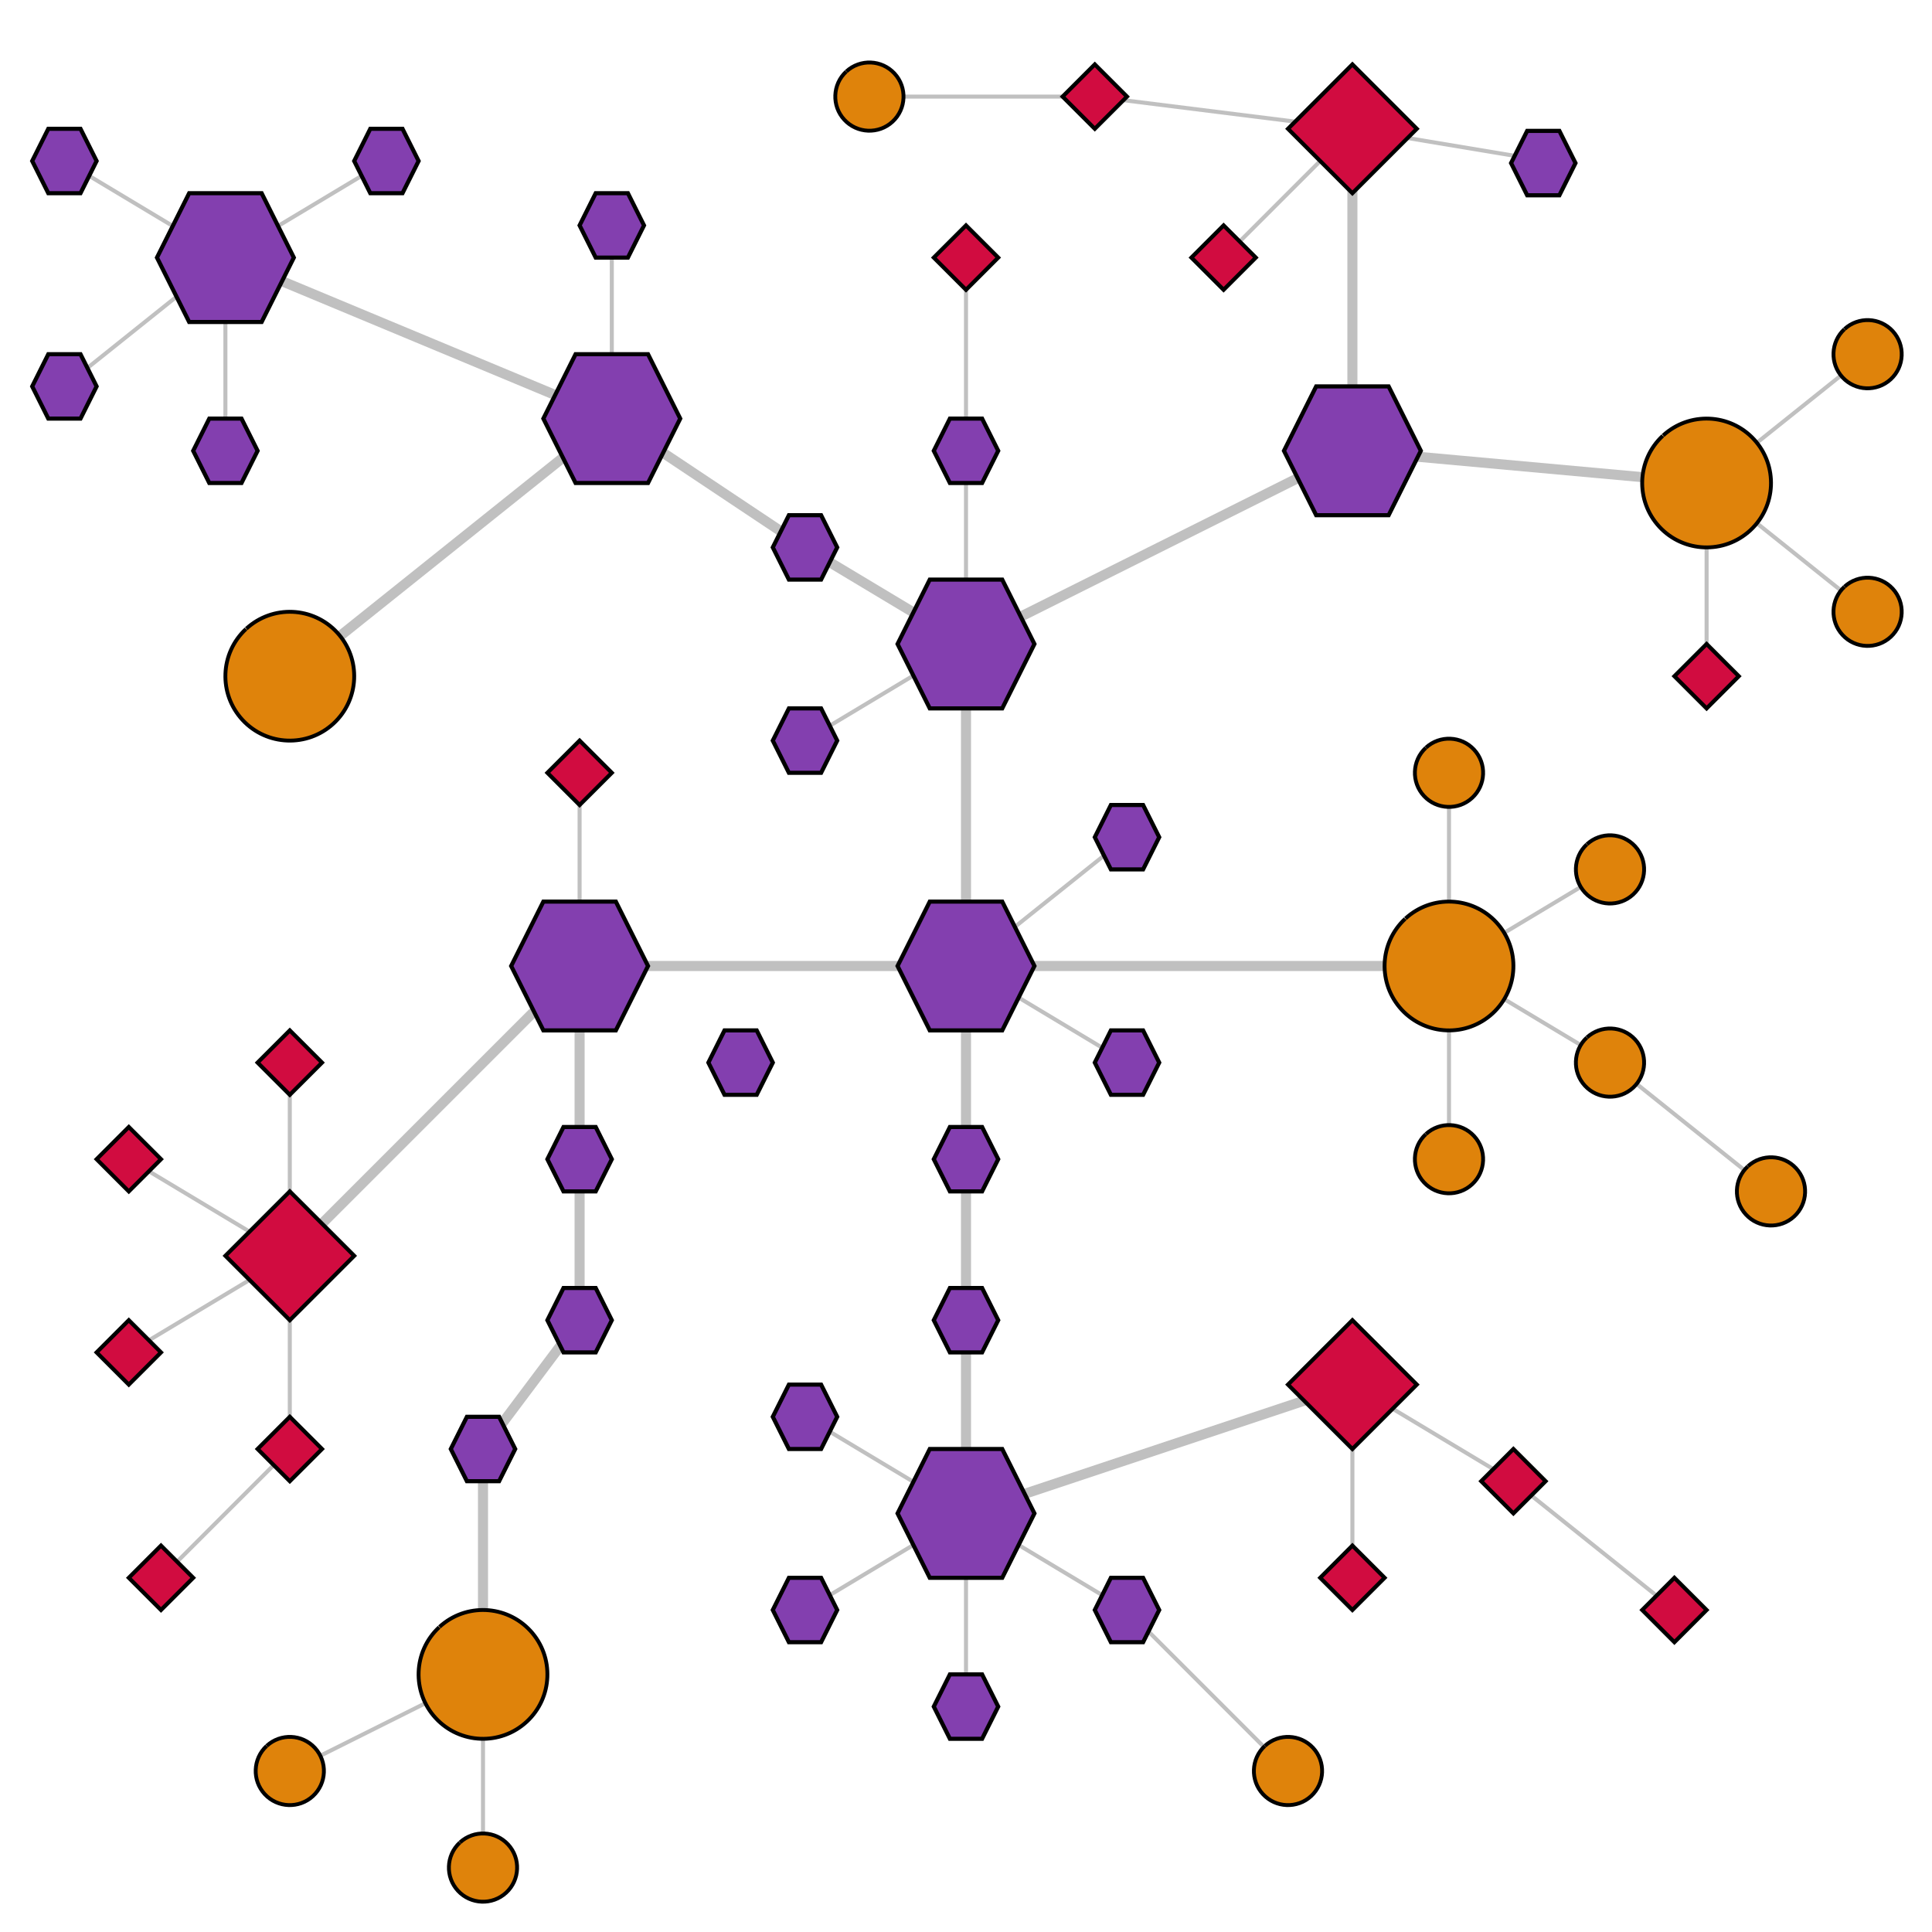
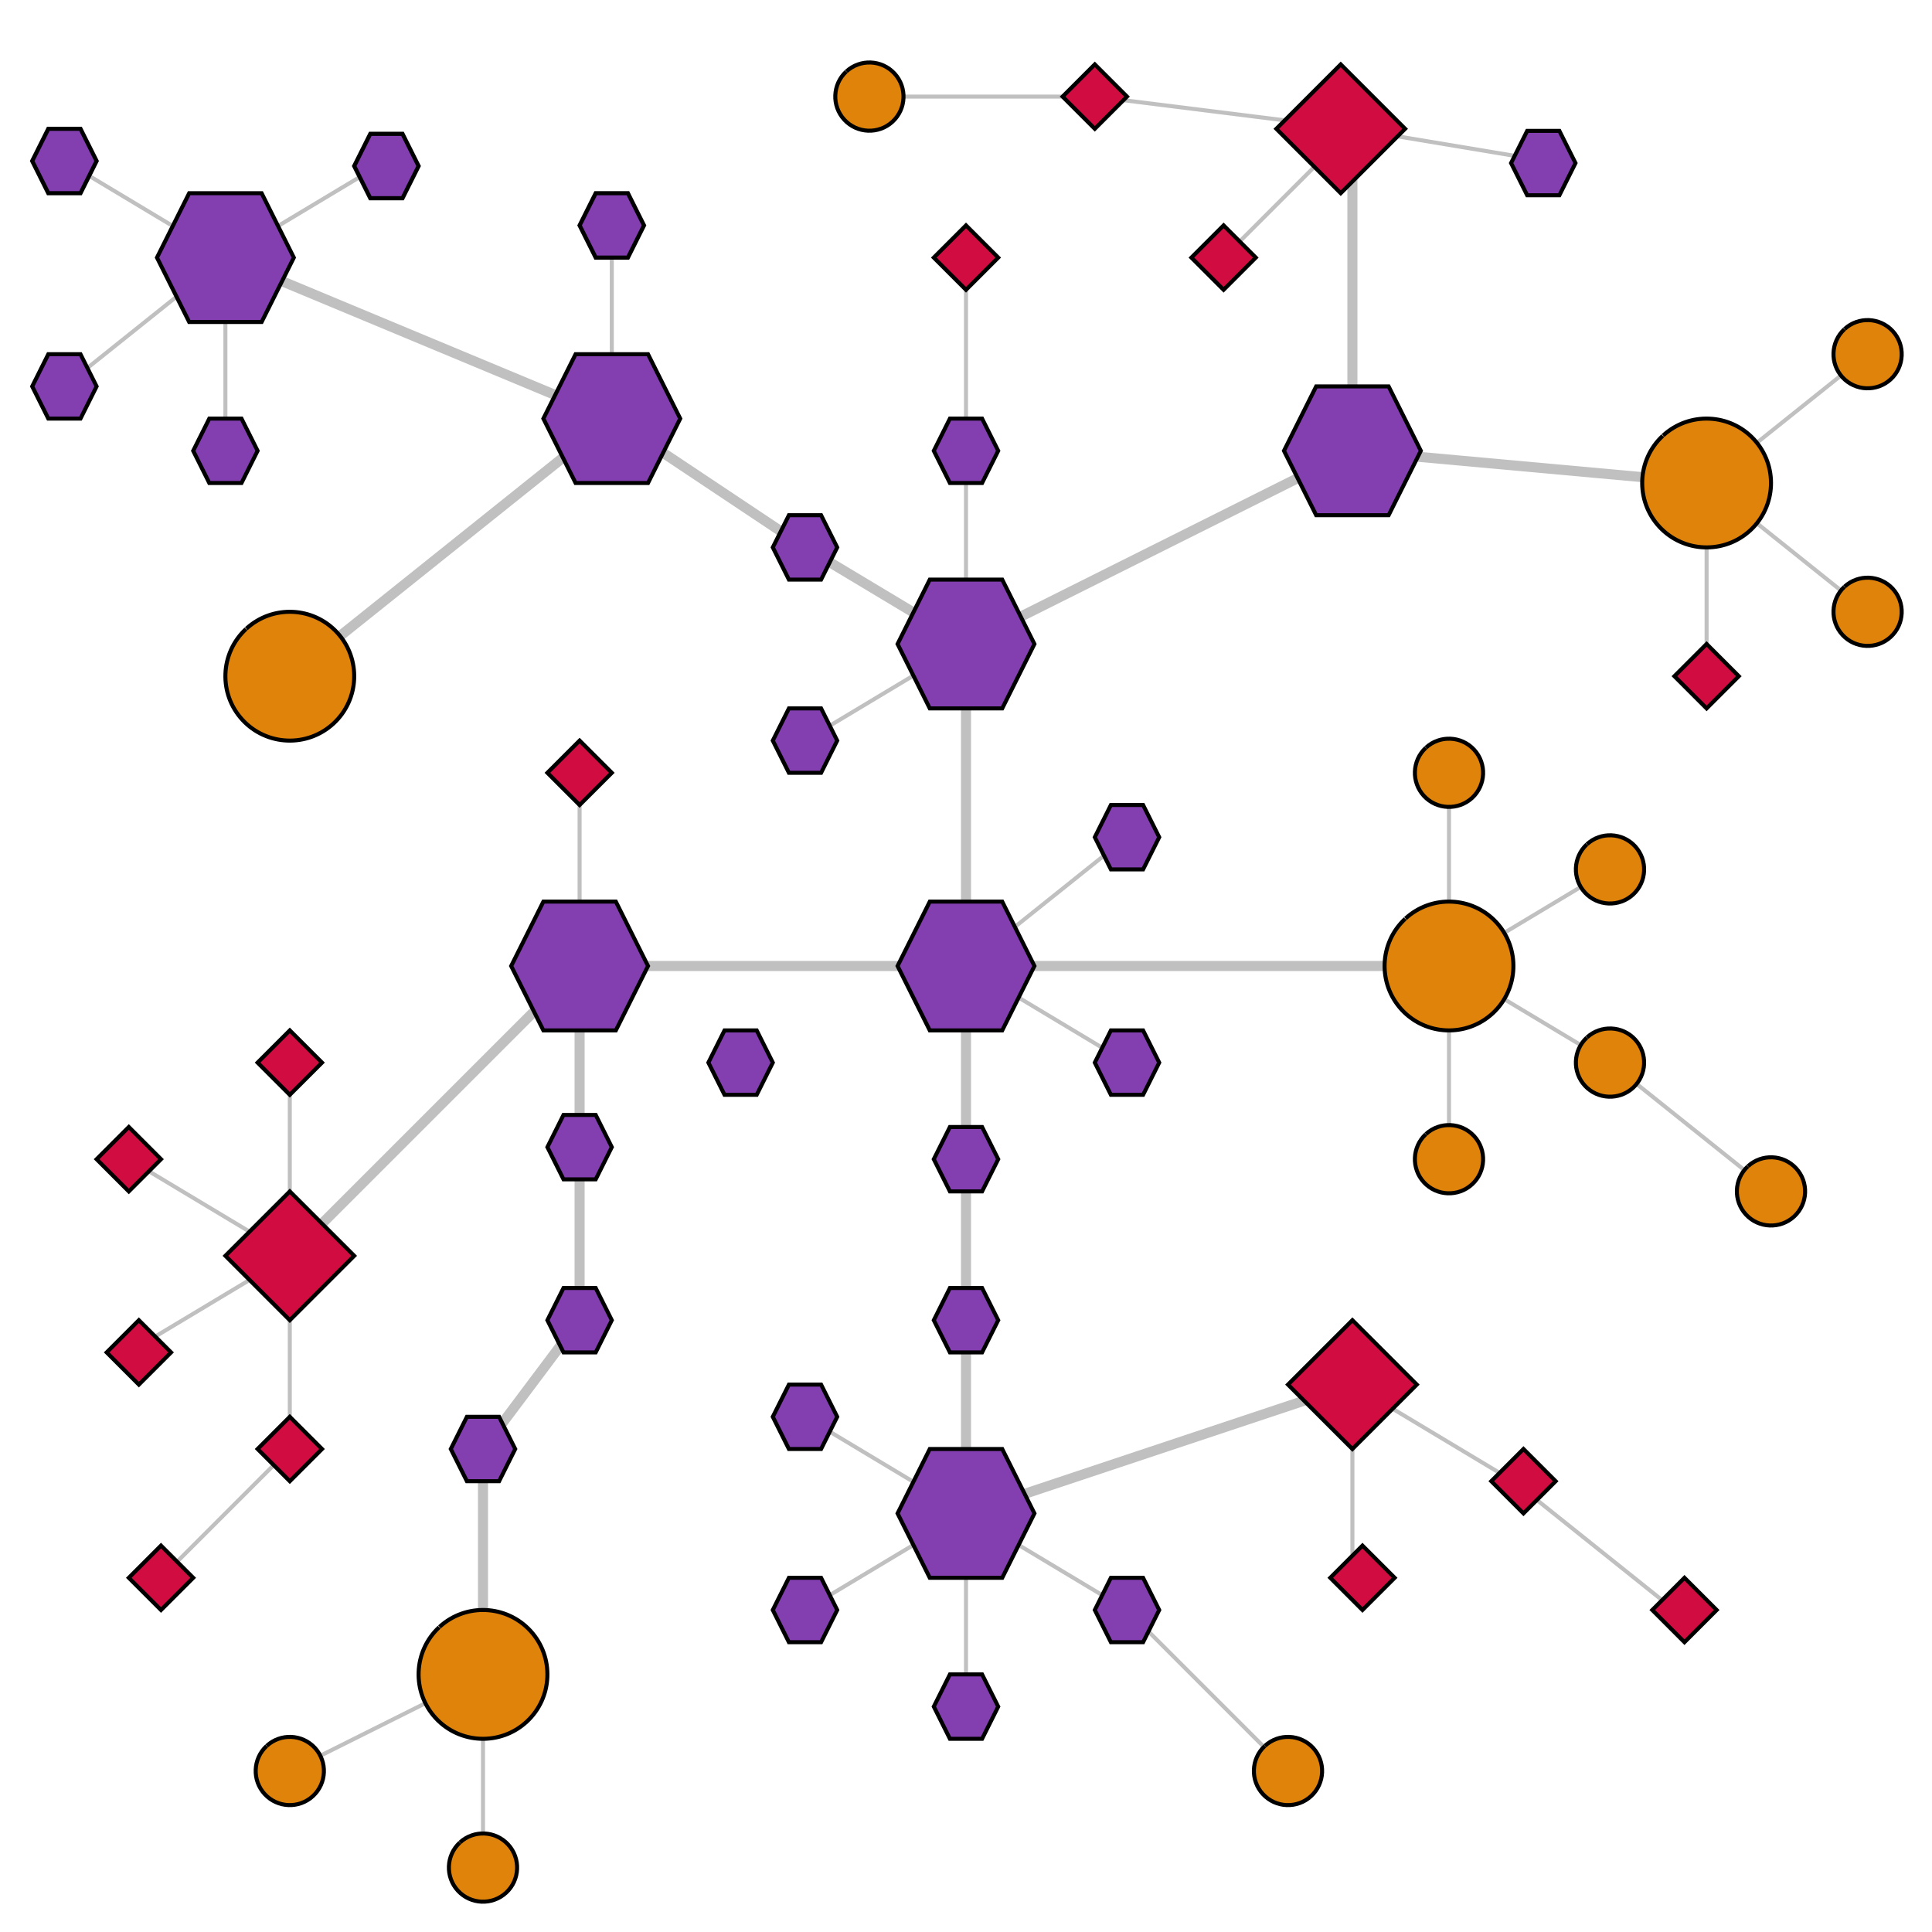
- <svg xmlns="http://www.w3.org/2000/svg" xmlns:xlink="http://www.w3.org/1999/xlink" width="960" height="960" viewBox="0 0 960 960" id="svg2" version="1.1">
-   <defs id="defs4" />
-   <g id="layer4">
-     <path style="fill:none;fill-rule:evenodd;stroke:#c0c0c0;stroke-width:5;stroke-linecap:butt;stroke-linejoin:miter;stroke-opacity:1;stroke-miterlimit:4;stroke-dasharray:none" d="M 112,128 304,208 l 96,64 80,48 192,-96 0,-160" id="path4391" />
-     <path style="fill:none;fill-rule:evenodd;stroke:#c0c0c0;stroke-width:5;stroke-linecap:butt;stroke-linejoin:miter;stroke-opacity:1;stroke-miterlimit:4;stroke-dasharray:none" d="m 144,624 144,-144 192,0 240,0" id="path4393" />
-     <path style="fill:none;fill-rule:evenodd;stroke:#c0c0c0;stroke-width:5;stroke-linecap:butt;stroke-linejoin:miter;stroke-opacity:1;stroke-miterlimit:4;stroke-dasharray:none" d="m 480,320 0,160 0,96 0,80 0,96 192,-64" id="path4397" />
-     <path style="fill:none;fill-rule:evenodd;stroke:#c0c0c0;stroke-width:5;stroke-linecap:butt;stroke-linejoin:miter;stroke-opacity:1;stroke-miterlimit:4;stroke-dasharray:none" d="M 144,336 304,208" id="path4399" />
-     <path style="fill:none;fill-rule:evenodd;stroke:#c0c0c0;stroke-width:5;stroke-linecap:butt;stroke-linejoin:miter;stroke-opacity:1;stroke-miterlimit:4;stroke-dasharray:none" d="m 672,224 176,16" id="path4401" />
-     <path style="fill:none;fill-rule:evenodd;stroke:#c0c0c0;stroke-width:5;stroke-linecap:butt;stroke-linejoin:miter;stroke-opacity:1;stroke-miterlimit:4;stroke-dasharray:none" d="m 240,832 0,-112 48,-64 0,-80 0,-96" id="path4403" />
-     <path style="fill:none;fill-rule:evenodd;stroke:#c0c0c0;stroke-width:2;stroke-linecap:butt;stroke-linejoin:miter;stroke-opacity:1;stroke-miterlimit:4;stroke-dasharray:none" d="m 144,528 0,96 0,96 -64,64" id="path4405" />
-     <path style="fill:none;fill-rule:evenodd;stroke:#c0c0c0;stroke-width:2;stroke-linecap:butt;stroke-linejoin:miter;stroke-opacity:1;stroke-miterlimit:4;stroke-dasharray:none" d="m 64,576 80,48 -80,48" id="path4407" />
-     <path style="fill:none;fill-rule:evenodd;stroke:#c0c0c0;stroke-width:2;stroke-linecap:butt;stroke-linejoin:miter;stroke-opacity:1;stroke-miterlimit:4;stroke-dasharray:none" d="M 112,224 112,128 32,192" id="path4409" />
-     <path style="fill:none;fill-rule:evenodd;stroke:#c0c0c0;stroke-width:2;stroke-linecap:butt;stroke-linejoin:miter;stroke-opacity:1;stroke-miterlimit:4;stroke-dasharray:none" d="m 32,80 80,48 80,-48" id="path4411" />
-     <path style="fill:none;fill-rule:evenodd;stroke:#c0c0c0;stroke-width:2;stroke-linecap:butt;stroke-linejoin:miter;stroke-opacity:1;stroke-miterlimit:4;stroke-dasharray:none" d="m 304,208 0,-96" id="path4413" />
-     <path style="fill:none;fill-rule:evenodd;stroke:#c0c0c0;stroke-width:2;stroke-linecap:butt;stroke-linejoin:miter;stroke-opacity:1;stroke-miterlimit:4;stroke-dasharray:none" d="m 432,48 112,0 128,16 -64,64" id="path4415" />
-     <path style="fill:none;fill-rule:evenodd;stroke:#c0c0c0;stroke-width:2;stroke-linecap:butt;stroke-linejoin:miter;stroke-opacity:1;stroke-miterlimit:4;stroke-dasharray:none" d="M 480,128 480,224 l 0,96" id="path4417" />
-     <path style="fill:none;fill-rule:evenodd;stroke:#c0c0c0;stroke-width:2;stroke-linecap:butt;stroke-linejoin:miter;stroke-opacity:1;stroke-miterlimit:4;stroke-dasharray:none" d="m 672,64 96,16" id="path4419" />
-     <path style="fill:none;fill-rule:evenodd;stroke:#c0c0c0;stroke-width:2;stroke-linecap:butt;stroke-linejoin:miter;stroke-opacity:1;stroke-miterlimit:4;stroke-dasharray:none" d="m 928,176 -80,64 80,64" id="path4421" />
-     <path style="fill:none;fill-rule:evenodd;stroke:#c0c0c0;stroke-width:2;stroke-linecap:butt;stroke-linejoin:miter;stroke-opacity:1;stroke-miterlimit:4;stroke-dasharray:none" d="m 848,240 0,96" id="path4423" />
-     <path style="fill:none;fill-rule:evenodd;stroke:#c0c0c0;stroke-width:2;stroke-linecap:butt;stroke-linejoin:miter;stroke-opacity:1;stroke-miterlimit:4;stroke-dasharray:none" d="m 400,368 80,-48" id="path4425" />
-     <path style="fill:none;fill-rule:evenodd;stroke:#c0c0c0;stroke-width:2;stroke-linecap:butt;stroke-linejoin:miter;stroke-opacity:1;stroke-miterlimit:4;stroke-dasharray:none" d="m 560,416 -80,64 80,48" id="path4427" />
-     <path style="fill:none;fill-rule:evenodd;stroke:#c0c0c0;stroke-width:2;stroke-linecap:butt;stroke-linejoin:miter;stroke-opacity:1;stroke-miterlimit:4;stroke-dasharray:none" d="M 880,592 800,528 l -80,-48 0,96" id="path4429" />
-     <path style="fill:none;fill-rule:evenodd;stroke:#c0c0c0;stroke-width:2;stroke-linecap:butt;stroke-linejoin:miter;stroke-opacity:1;stroke-miterlimit:4;stroke-dasharray:none" d="m 720,384 0,96 80,-48" id="path4431" />
-     <path style="fill:none;fill-rule:evenodd;stroke:#c0c0c0;stroke-width:2;stroke-linecap:butt;stroke-linejoin:miter;stroke-opacity:1;stroke-miterlimit:4;stroke-dasharray:none" d="m 288,384 0,96" id="path4433" />
-     <path style="fill:none;fill-rule:evenodd;stroke:#c0c0c0;stroke-width:2;stroke-linecap:butt;stroke-linejoin:miter;stroke-opacity:1;stroke-miterlimit:4;stroke-dasharray:none" d="m 144,880 96,-48 0,96" id="path4435" />
-     <path style="fill:none;fill-rule:evenodd;stroke:#c0c0c0;stroke-width:2;stroke-linecap:butt;stroke-linejoin:miter;stroke-opacity:1;stroke-miterlimit:4;stroke-dasharray:none" d="m 400,704 80,48 -80,48" id="path4437" />
-     <path style="fill:none;fill-rule:evenodd;stroke:#c0c0c0;stroke-width:2;stroke-linecap:butt;stroke-linejoin:miter;stroke-opacity:1;stroke-miterlimit:4;stroke-dasharray:none" d="m 640,880 -80,-80 -80,-48 0,96" id="path4441" />
-     <path style="fill:none;fill-rule:evenodd;stroke:#c0c0c0;stroke-width:2;stroke-linecap:butt;stroke-linejoin:miter;stroke-opacity:1;stroke-miterlimit:4;stroke-dasharray:none" d="M 832,800 752,736 l -80,-48 0,96" id="path4443" />
+ <svg xmlns="http://www.w3.org/2000/svg" xmlns:xlink="http://www.w3.org/1999/xlink" width="960" height="960" viewBox="0 0 960 960">
+   <g fill="none" stroke="silver">
+     <path d="M112 128l192 80 96 64 80 48 192-96V64M144 624l144-144h432" stroke-width="5" />
+     <path d="M480 320v432l192-64M144 336l160-128m368 16l176 16M240 832V720l48-64V480" stroke-width="5" />
+     <path d="M144 528v192l-64 64" stroke-width="2" />
+     <path d="M64 576l80 48-80 48m48-448v-96l-80 64m0-112l80 48 80-48m112 128v-96m128-64h112l128 16-64 64m-128 0v192M672 64l96 16m160 96l-80 64 80 64m-80-64v96m-448 32l80-48m80 96l-80 64 80 48m320 64l-80-64-80-48v96m0-192v96l80-48m-512-48v96M144 880l96-48v96m160-224l80 48-80 48m240 80l-80-80-80-48v96m352-48l-80-64-80-48v96" stroke-width="2" />
  </g>
-   <g id="layer3" transform="translate(0,-2441.575)" style="display:none">
-     <path style="fill:none;fill-opacity:1;fill-rule:evenodd;stroke:#c000c0;stroke-width:1px;stroke-linecap:butt;stroke-linejoin:miter;stroke-opacity:0.502" d="M 0.125,3403.033 -1.4999999e-6,3161.575 240,3161.575 l 0,240 z" id="path4264" />
-     <use x="0" y="0" xlink:href="#path4264" id="use4266" transform="translate(240,-240)" width="100%" height="100%" />
-     <use x="0" y="0" xlink:href="#path4264" id="use4268" transform="translate(480,1.5000001e-6)" width="100%" height="100%" />
-     <use x="0" y="0" xlink:href="#path4264" id="use4270" transform="translate(-1.5e-6,-480)" width="100%" height="100%" />
-     <use x="0" y="0" xlink:href="#use4270" id="use4272" transform="translate(480,3.0000001e-6)" width="100%" height="100%" />
-     <use x="0" y="0" xlink:href="#use4272" id="use4274" transform="translate(240,240)" width="100%" height="100%" />
-     <use x="0" y="0" xlink:href="#use4274" id="use4276" transform="translate(-1.4999999e-6,-480)" width="100%" height="100%" />
-     <use x="0" y="0" xlink:href="#use4276" id="use4278" transform="translate(-480,2.9999997e-6)" width="100%" height="100%" />
-   </g>
-   <g id="layer1" transform="translate(0,-92.36211)" style="display:inline">
-     <path style="fill:#d10c40;fill-opacity:1;fill-rule:evenodd;stroke:#000000;stroke-width:2;stroke-linecap:butt;stroke-linejoin:miter;stroke-miterlimit:4;stroke-dasharray:none;stroke-opacity:1" d="m 672,748.362 -32,32 32,32 32,-32 z" id="path3408" />
-     <path style="opacity:1;fill:#df830b;fill-opacity:1;stroke:#000000;stroke-width:1.91;stroke-linecap:butt;stroke-linejoin:round;stroke-miterlimit:4;stroke-dasharray:none;stroke-dashoffset:0;stroke-opacity:1" id="path4216" d="m 698.388,548.758 a 32.003,32.003 0 0 1 45.177,1.95 32.003,32.003 0 0 1 -1.871,45.181 32.003,32.003 0 0 1 -45.184,-1.791 32.003,32.003 0 0 1 1.711,-45.187" />
-     <path style="fill:#833faf;fill-opacity:1;fill-rule:evenodd;stroke:#000000;stroke-width:2.062;stroke-linecap:butt;stroke-linejoin:miter;stroke-miterlimit:4;stroke-dasharray:none;stroke-opacity:1" d="m 446,572.362 16,-32 36,0 16,32 -16,32 -36,0 z" id="path4236" />
-     <path id="use4252" d="m 144,796.362 -16,16 16,16 16,-16 z" style="fill:#d10c40;fill-opacity:1;fill-rule:evenodd;stroke:#000000;stroke-width:2;stroke-linecap:butt;stroke-linejoin:miter;stroke-miterlimit:4;stroke-dasharray:none;stroke-opacity:1" />
-     <path d="m 708.552,463.859 a 16.953,16.953 0 0 1 23.931,1.033 16.953,16.953 0 0 1 -0.991,23.933 16.953,16.953 0 0 1 -23.935,-0.949 16.953,16.953 0 0 1 0.906,-23.936" id="use4256" style="opacity:1;fill:#df830b;fill-opacity:1;stroke:#000000;stroke-width:1.91;stroke-linecap:butt;stroke-linejoin:round;stroke-miterlimit:4;stroke-dasharray:none;stroke-dashoffset:0;stroke-opacity:1" />
-     <path id="use4260" d="m 384,460.362 8,-16 16,0 8,16 -8,16 -16,0 z" style="fill:#833faf;fill-opacity:1;fill-rule:evenodd;stroke:#000000;stroke-width:2.062;stroke-linecap:butt;stroke-linejoin:miter;stroke-miterlimit:4;stroke-dasharray:none;stroke-opacity:1" />
-     <use x="0" y="0" xlink:href="#path4236" id="use4280" transform="translate(0,-160)" width="100%" height="100%" />
-     <use x="0" y="0" xlink:href="#use4280" id="use4282" transform="translate(192,-96)" width="100%" height="100%" />
-     <use x="0" y="0" xlink:href="#path4236" id="use4284" transform="translate(-192,0)" width="100%" height="100%" />
-     <use x="0" y="0" xlink:href="#use4260" id="use4286" transform="translate(80,208)" width="100%" height="100%" />
-     <use x="0" y="0" xlink:href="#use4286" id="use4288" transform="translate(-80,-304)" width="100%" height="100%" />
-     <use x="0" y="0" xlink:href="#use4288" id="use4290" transform="translate(80,-48)" width="100%" height="100%" />
-     <use x="0" y="0" xlink:href="#use4290" id="use4292" transform="translate(286.8475,-142.9692)" width="100%" height="100%" />
-     <use x="0" y="0" xlink:href="#use4286" id="use4294" transform="translate(80,-48)" width="100%" height="100%" />
-     <use x="0" y="0" xlink:href="#use4294" id="use4296" transform="translate(-4.9999994e-7,-112)" width="100%" height="100%" />
-     <use x="0" y="0" xlink:href="#path4216" id="use4298" transform="translate(128,-240)" width="100%" height="100%" />
-     <use x="0" y="0" xlink:href="#path4216" id="use4300" transform="translate(-480,352)" width="100%" height="100%" />
-     <use x="0" y="0" xlink:href="#path4236" id="use4302" transform="translate(2e-6,272)" width="100%" height="100%" />
-     <use x="0" y="0" xlink:href="#use4286" id="use4304" transform="translate(0,80)" width="100%" height="100%" />
-     <use x="0" y="0" xlink:href="#use4304" id="use4306" transform="translate(0,192)" width="100%" height="100%" />
-     <use x="0" y="0" xlink:href="#use4304" id="use4310" transform="translate(80,144)" width="100%" height="100%" />
-     <use x="0" y="0" xlink:href="#use4304" id="use4312" transform="translate(-80,48)" width="100%" height="100%" />
-     <use x="0" y="0" xlink:href="#use4304" id="use4314" transform="translate(-80,144)" width="100%" height="100%" />
-     <use x="0" y="0" xlink:href="#use4300" id="use4316" transform="translate(-96,-496)" width="100%" height="100%" />
-     <use x="0" y="0" xlink:href="#use4256" id="use4318" transform="translate(-1.5170157e-5,192)" width="100%" height="100%" />
-     <use x="0" y="0" xlink:href="#use4256" id="use4320" transform="translate(79.99998,48)" width="100%" height="100%" />
-     <use x="0" y="0" xlink:href="#use4320" id="use4322" transform="translate(3.2984349e-7,96)" width="100%" height="100%" />
-     <use x="0" y="0" xlink:href="#use4256" id="use4324" transform="translate(208,-208)" width="100%" height="100%" />
-     <use x="0" y="0" xlink:href="#use4256" id="use4326" transform="translate(208,-80)" width="100%" height="100%" />
-     <use x="0" y="0" xlink:href="#use4318" id="use4328" transform="translate(160,16)" width="100%" height="100%" />
-     <use x="0" y="0" xlink:href="#use4256" id="use4330" transform="translate(-480,544)" width="100%" height="100%" />
-     <use x="0" y="0" xlink:href="#use4256" id="use4332" transform="translate(-80.00002,496)" width="100%" height="100%" />
-     <use x="0" y="0" xlink:href="#path4236" id="use4334" transform="translate(-176,-272)" width="100%" height="100%" />
-     <use x="0" y="0" xlink:href="#path3408" id="use4336" transform="translate(-528,-64)" width="100%" height="100%" />
-     <use x="0" y="0" xlink:href="#path3408" id="use4338" transform="translate(-5.8000001e-6,-624)" width="100%" height="100%" />
-     <use x="0" y="0" xlink:href="#use4252" id="use4340" transform="translate(-8.9999997e-7,-192)" width="100%" height="100%" />
-     <use x="0" y="0" xlink:href="#use4340" id="use4342" transform="translate(-80,48)" width="100%" height="100%" />
-     <use x="0" y="0" xlink:href="#use4342" id="use4344" transform="translate(4.9999998e-7,96)" width="100%" height="100%" />
-     <use x="0" y="0" xlink:href="#use4252" id="use4346" transform="translate(-64,64)" width="100%" height="100%" />
-     <use x="0" y="0" xlink:href="#use4340" id="use4348" transform="translate(464,-400)" width="100%" height="100%" />
-     <use x="0" y="0" xlink:href="#use4340" id="use4350" transform="translate(144,-144)" width="100%" height="100%" />
-     <use x="0" y="0" xlink:href="#use4340" id="use4352" transform="translate(704,-192)" width="100%" height="100%" />
-     <use x="0" y="0" xlink:href="#use4340" id="use4354" transform="translate(336,-400)" width="100%" height="100%" />
-     <use x="0" y="0" xlink:href="#use4340" id="use4356" transform="translate(400,-480)" width="100%" height="100%" />
-     <use x="0" y="0" xlink:href="#use4256" id="use4358" transform="translate(-288,-336)" width="100%" height="100%" />
-     <use x="0" y="0" xlink:href="#path4236" id="use4360" transform="translate(-368,-352)" width="100%" height="100%" />
-     <path style="fill:#833faf;fill-opacity:1;fill-rule:evenodd;stroke:#000000;stroke-width:2.062;stroke-linecap:butt;stroke-linejoin:miter;stroke-miterlimit:4;stroke-dasharray:none;stroke-opacity:1" d="m 288,204.362 8,-16 16,0 8,16 -8,16 -16,0 z" id="use4362" />
-     <use x="0" y="0" xlink:href="#use4286" id="use4364" transform="translate(-368,-352)" width="100%" height="100%" />
-     <path style="fill:#833faf;fill-opacity:1;fill-rule:evenodd;stroke:#000000;stroke-width:2.062;stroke-linecap:butt;stroke-linejoin:miter;stroke-miterlimit:4;stroke-dasharray:none;stroke-opacity:1" d="m 16,172.362 8,-16 16,0 8,16 -8,16 -16,0 z" id="use4366" />
-     <use x="0" y="0" xlink:href="#use4286" id="use4368" transform="translate(-448,-384)" width="100%" height="100%" />
-     <use x="0" y="0" xlink:href="#use4366" id="use4374" transform="translate(160,2.4999997e-6)" width="100%" height="100%" />
-     <use x="0" y="0" xlink:href="#use4344" id="use4376" transform="translate(688,64)" width="100%" height="100%" />
-     <use x="0" y="0" xlink:href="#use4376" id="use4378" transform="translate(-80,48)" width="100%" height="100%" />
-     <use x="0" y="0" xlink:href="#use4286" id="use4380" transform="translate(-112,-48)" width="100%" height="100%" />
-     <use x="0" y="0" xlink:href="#use4286" id="use4382" transform="translate(-192,-6.0000002e-7)" width="100%" height="100%" />
-     <use x="0" y="0" xlink:href="#use4286" id="use4384" transform="translate(-192,80)" width="100%" height="100%" />
-     <use x="0" y="0" xlink:href="#use4384" id="use4386" transform="translate(-48,64)" width="100%" height="100%" />
-     <use x="0" y="0" xlink:href="#use4330" id="use4388" transform="translate(-96,-48)" width="100%" height="100%" />
-     <use x="0" y="0" xlink:href="#use4376" id="use4395" transform="translate(79.99999,64)" width="100%" height="100%" />
+   <g transform="translate(0 -92.362)">
+     <path d="M672 748.362l-32 32 32 32 32-32z" id="n" fill="#d10c40" stroke="#000" stroke-width="2" />
+     <path id="h" d="M698.388 548.758a32.003 32.003 0 0 1 45.177 1.95 32.003 32.003 0 0 1-1.87 45.18 32.003 32.003 0 0 1-45.184-1.79 32.003 32.003 0 0 1 1.714-45.187" fill="#df830b" stroke="#000" stroke-width="2" />
+     <path d="M446 572.362l16-32h36l16 32-16 32h-36z" id="a" fill="#833faf" stroke="#000" stroke-width="2" />
+     <path id="o" d="M144 796.362l-16 16 16 16 16-16z" fill="#d10c40" stroke="#000" stroke-width="2" />
+     <path d="M708.552 463.86a16.953 16.953 0 0 1 23.93 1.032 16.953 16.953 0 0 1-.99 23.933 16.953 16.953 0 0 1-23.934-.95 16.953 16.953 0 0 1 .906-23.935" id="k" fill="#df830b" stroke="#000" stroke-width="2" />
+     <path id="c" d="M384 460.362l8-16h16l8 16-8 16h-16z" fill="#833faf" stroke="#000" stroke-width="2" />
+     <use xlink:href="#a" id="b" transform="translate(0 -160)" />
+     <use xlink:href="#b" transform="translate(192 -96)" />
+     <use xlink:href="#a" transform="translate(-192)" />
+     <use xlink:href="#c" id="d" transform="translate(80 208)" />
+     <use xlink:href="#d" id="e" transform="translate(-80 -304)" />
+     <use xlink:href="#e" id="f" transform="translate(80 -48)" />
+     <use xlink:href="#f" transform="translate(286.847 -142.97)" />
+     <use xlink:href="#d" id="g" transform="translate(80 -48)" />
+     <use xlink:href="#g" transform="translate(0 -112)" />
+     <use xlink:href="#h" transform="translate(128 -240)" />
+     <use xlink:href="#h" id="j" transform="translate(-480 352)" />
+     <use xlink:href="#a" transform="translate(0 272)" />
+     <use xlink:href="#d" id="i" transform="translate(0 80)" />
+     <use xlink:href="#i" transform="translate(0 192)" />
+     <use xlink:href="#i" transform="translate(80 144)" />
+     <use xlink:href="#i" transform="translate(-80 48)" />
+     <use xlink:href="#i" transform="translate(-80 144)" />
+     <use xlink:href="#j" transform="translate(-96 -496)" />
+     <use xlink:href="#k" id="m" transform="translate(0 192)" />
+     <use xlink:href="#k" id="l" transform="translate(80 48)" />
+     <use xlink:href="#l" transform="translate(0 96)" />
+     <use xlink:href="#k" transform="translate(208 -208)" />
+     <use xlink:href="#k" transform="translate(208 -80)" />
+     <use xlink:href="#m" transform="translate(160 16)" />
+     <use xlink:href="#k" id="v" transform="translate(-480 544)" />
+     <use xlink:href="#k" transform="translate(-80 496)" />
+     <use xlink:href="#a" transform="translate(-176 -272)" />
+     <use xlink:href="#n" transform="translate(-528 -64)" />
+     <use xlink:href="#n" transform="translate(-5.8 -624)" />
+     <use xlink:href="#o" id="p" transform="translate(0 -192)" />
+     <use xlink:href="#p" id="q" transform="translate(-80 48)" />
+     <use xlink:href="#q" id="s" transform="translate(5 96)" />
+     <use xlink:href="#o" transform="translate(-64 64)" />
+     <use xlink:href="#p" transform="translate(464 -400)" />
+     <use xlink:href="#p" transform="translate(144 -144)" />
+     <use xlink:href="#p" transform="translate(704 -192)" />
+     <use xlink:href="#p" transform="translate(336 -400)" />
+     <use xlink:href="#p" transform="translate(400 -480)" />
+     <use xlink:href="#k" transform="translate(-288 -336)" />
+     <use xlink:href="#a" transform="translate(-368 -352)" />
+     <path d="M288 204.362l8-16h16l8 16-8 16h-16z" fill="#833faf" stroke="#000" stroke-width="2.062" />
+     <use xlink:href="#d" transform="translate(-368 -352)" />
+     <path d="M16 172.362l8-16h16l8 16-8 16H24z" id="r" fill="#833faf" stroke="#000" stroke-width="2.062" />
+     <use xlink:href="#d" transform="translate(-448 -384)" />
+     <use xlink:href="#r" transform="translate(160 2.5)" />
+     <use xlink:href="#s" id="t" transform="translate(688 64)" />
+     <use xlink:href="#t" transform="translate(-80 48)" />
+     <use xlink:href="#d" transform="translate(-112 -48)" />
+     <use xlink:href="#d" transform="translate(-192 -6)" />
+     <use xlink:href="#d" id="u" transform="translate(-192 80)" />
+     <use xlink:href="#u" transform="translate(-48 64)" />
+     <use xlink:href="#v" transform="translate(-96 -48)" />
+     <use xlink:href="#t" transform="translate(80 64)" />
  </g>
</svg>
